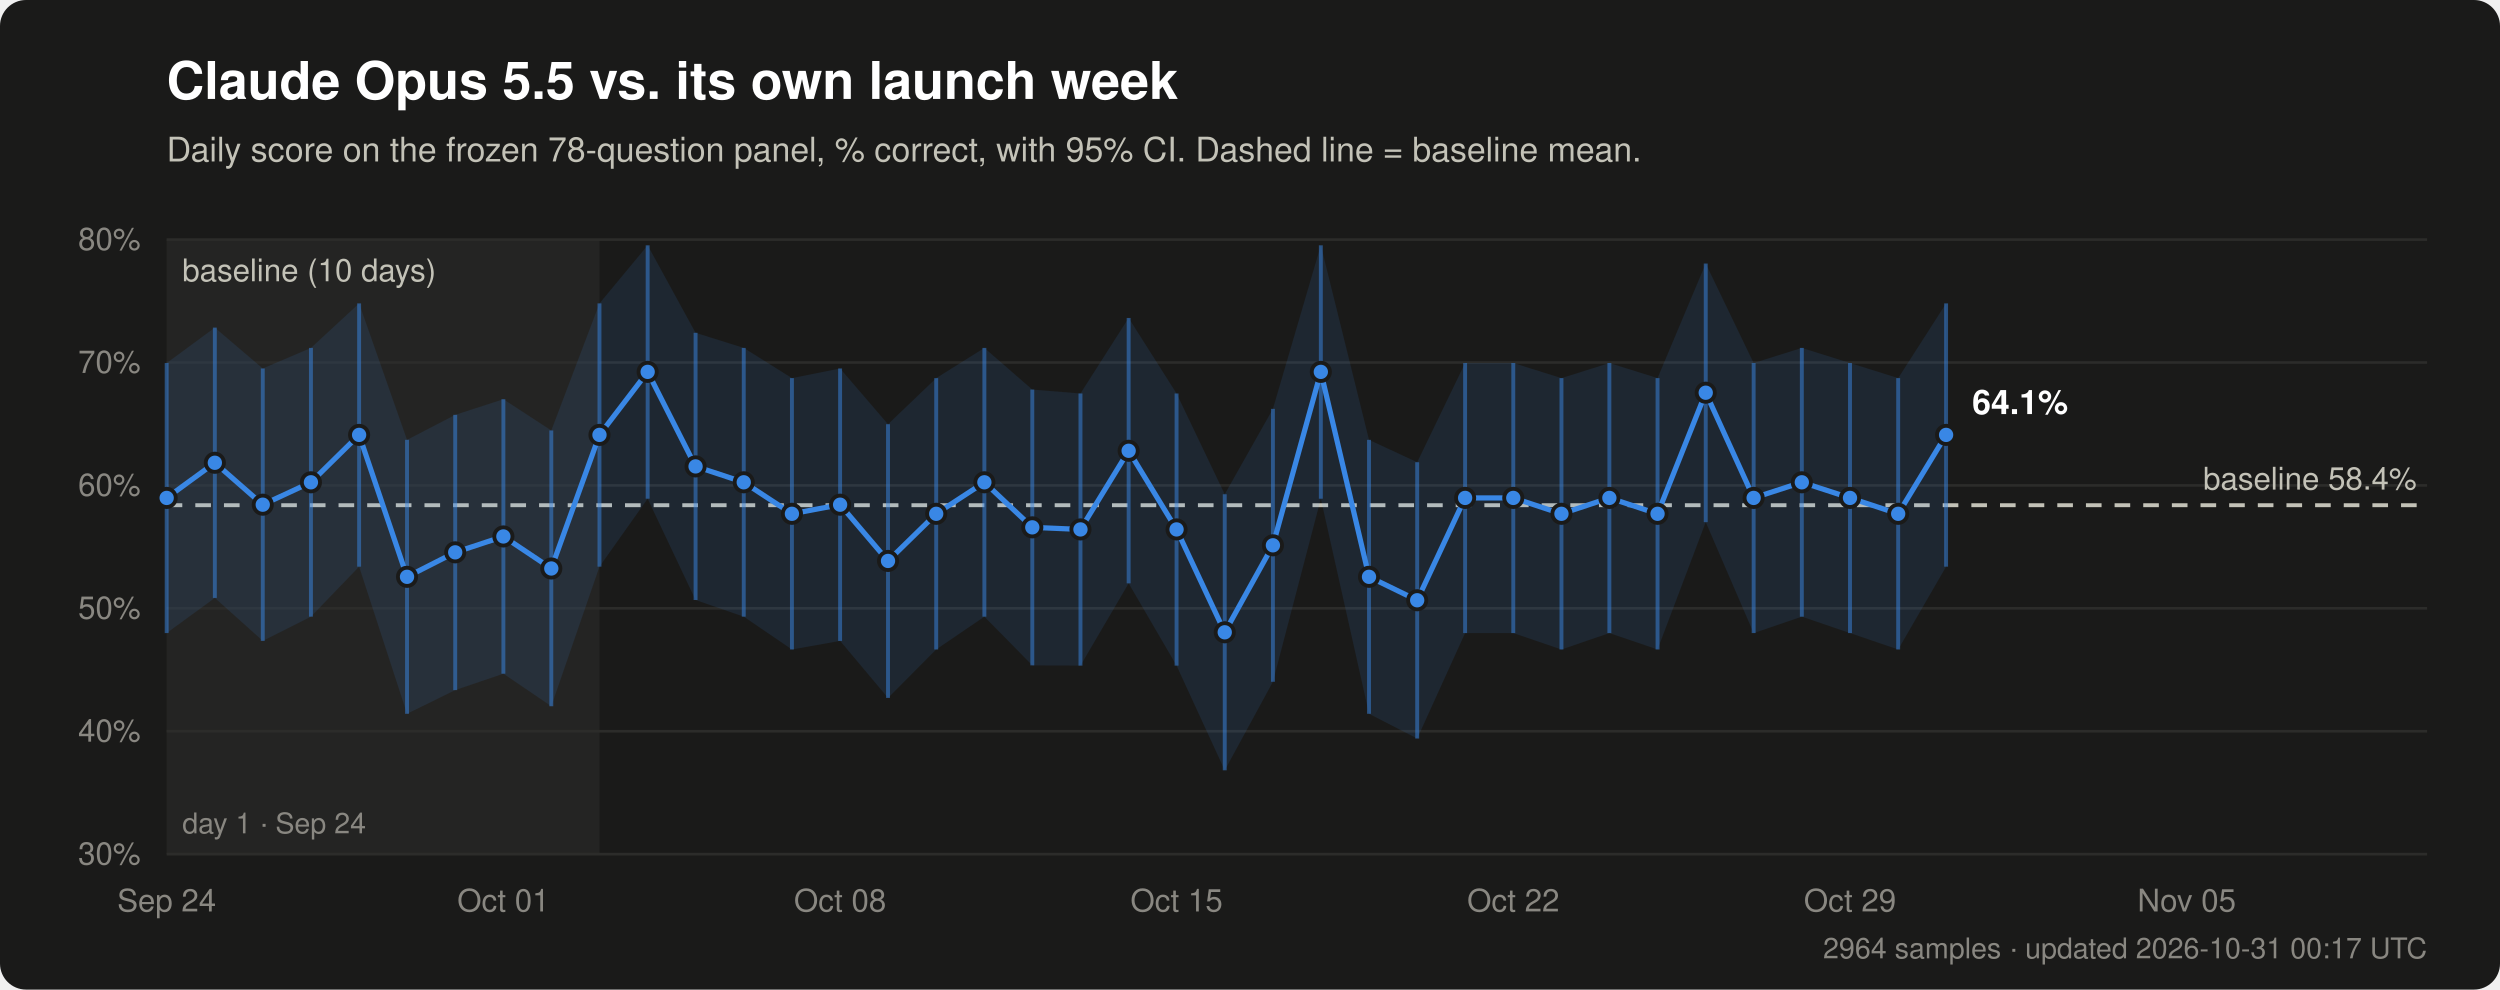
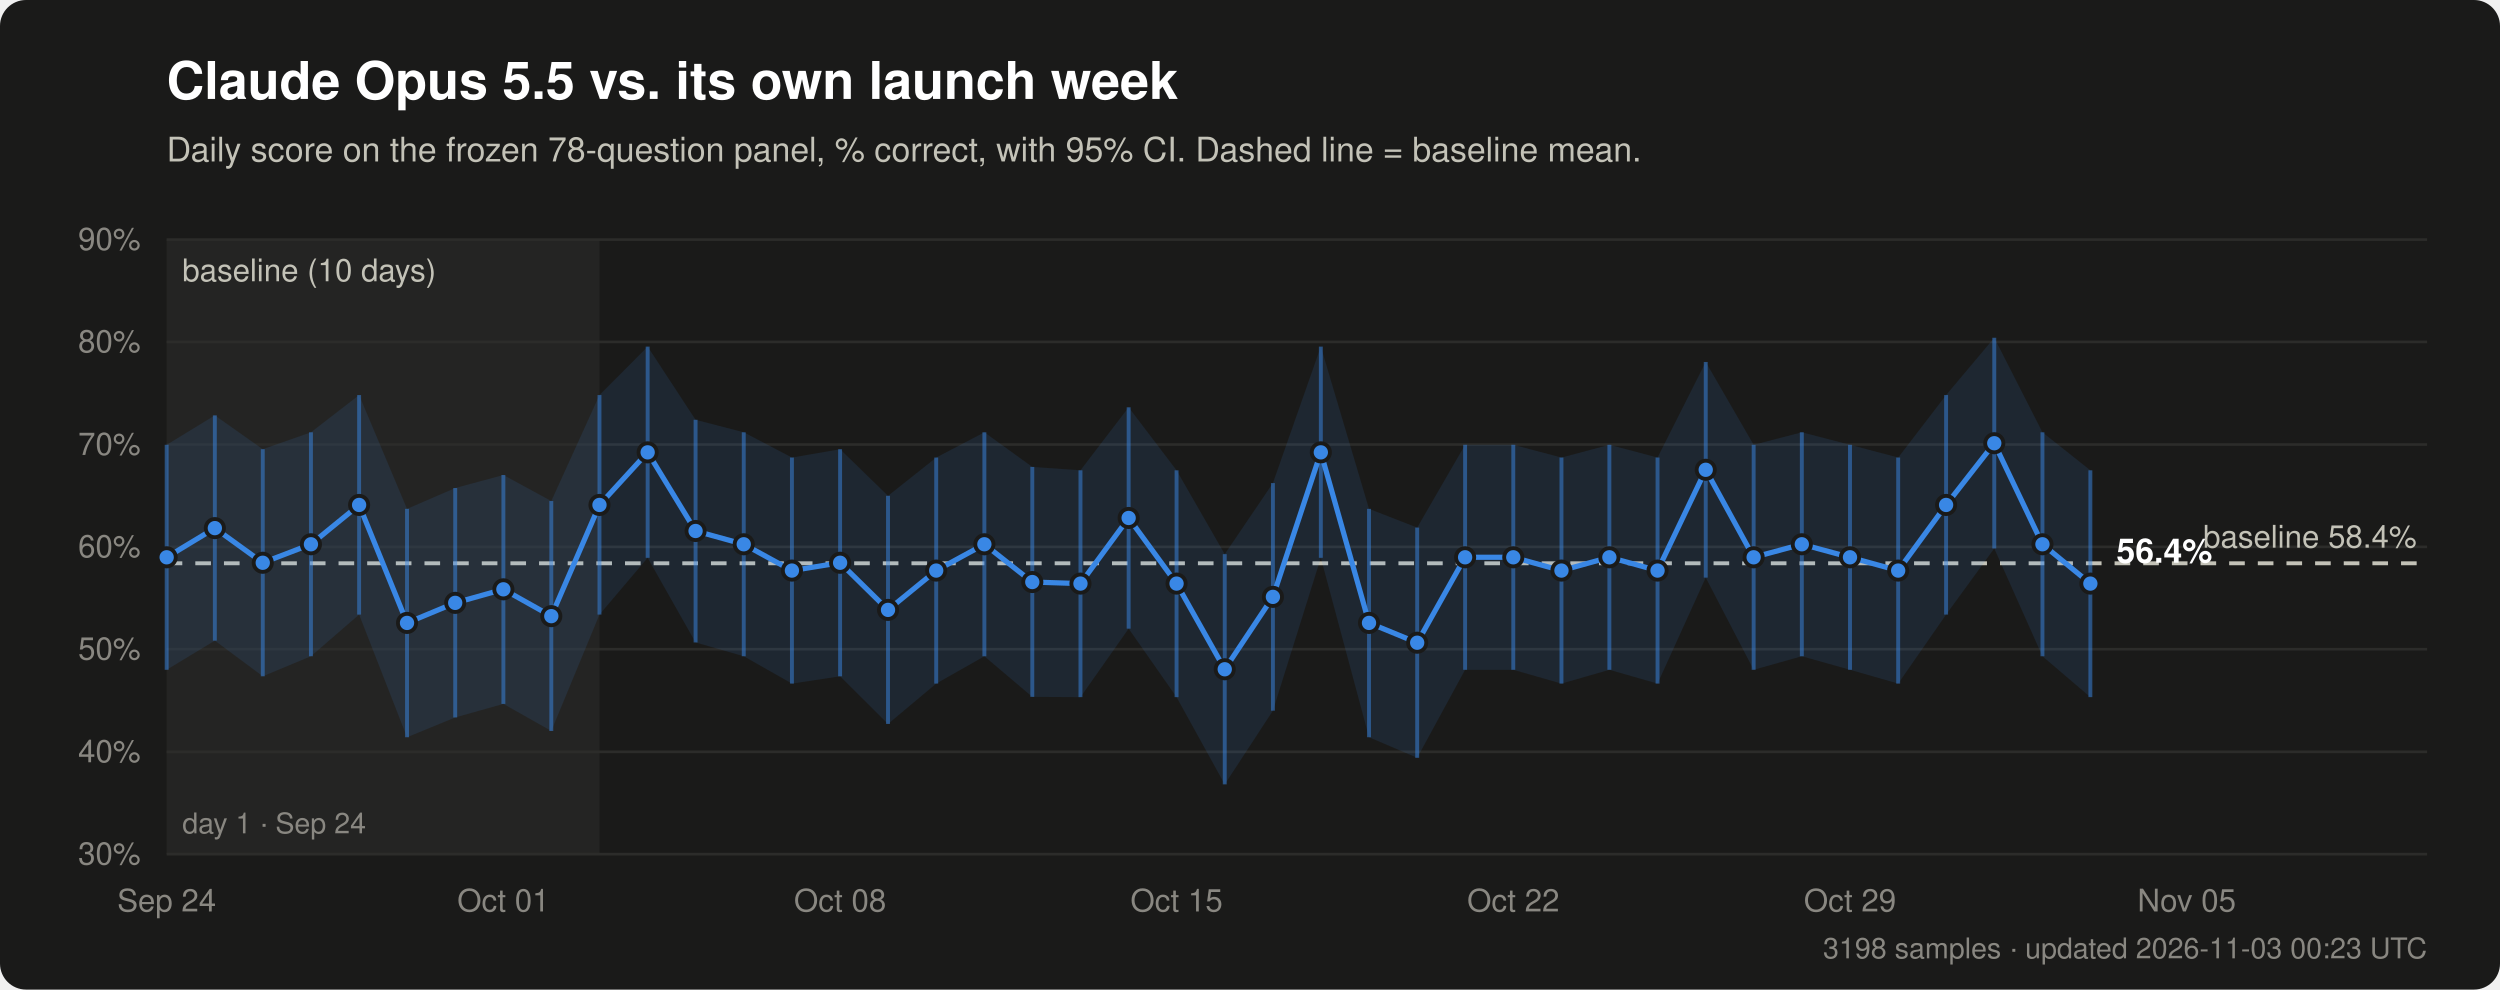
<svg xmlns="http://www.w3.org/2000/svg" width="960" height="380" viewBox="0 0 960 380" font-family="-apple-system, Segoe UI, Helvetica, Arial, sans-serif" role="img" aria-labelledby="t d">
  <rect width="960" height="380" rx="10" fill="#1a1a19" />
  <text x="64" y="38" fill="#ffffff" font-size="20" font-weight="600">Claude Opus 5.5 vs. its own launch week</text>
  <text x="64" y="62" fill="#c3c2b7" font-size="13">Daily score on the frozen 78-question panel, % correct, with 95% CI. Dashed line = baseline mean.</text>
  <line x1="64" y1="328.0" x2="932" y2="328.0" stroke="#2c2c2a" stroke-width="1" />
  <text x="54" y="332.0" text-anchor="end" fill="#898781" font-size="12">30%</text>
-   <line x1="64" y1="280.8" x2="932" y2="280.8" stroke="#2c2c2a" stroke-width="1" />
-   <text x="54" y="284.8" text-anchor="end" fill="#898781" font-size="12">40%</text>
-   <line x1="64" y1="233.6" x2="932" y2="233.6" stroke="#2c2c2a" stroke-width="1" />
-   <text x="54" y="237.6" text-anchor="end" fill="#898781" font-size="12">50%</text>
-   <line x1="64" y1="186.4" x2="932" y2="186.4" stroke="#2c2c2a" stroke-width="1" />
-   <text x="54" y="190.4" text-anchor="end" fill="#898781" font-size="12">60%</text>
-   <line x1="64" y1="139.2" x2="932" y2="139.2" stroke="#2c2c2a" stroke-width="1" />
-   <text x="54" y="143.2" text-anchor="end" fill="#898781" font-size="12">70%</text>
+   <line x1="64" y1="288.7" x2="932" y2="288.7" stroke="#2c2c2a" stroke-width="1" />
+   <text x="54" y="292.7" text-anchor="end" fill="#898781" font-size="12">40%</text>
+   <line x1="64" y1="249.3" x2="932" y2="249.3" stroke="#2c2c2a" stroke-width="1" />
+   <text x="54" y="253.3" text-anchor="end" fill="#898781" font-size="12">50%</text>
+   <line x1="64" y1="210.0" x2="932" y2="210.0" stroke="#2c2c2a" stroke-width="1" />
+   <text x="54" y="214.0" text-anchor="end" fill="#898781" font-size="12">60%</text>
+   <line x1="64" y1="170.7" x2="932" y2="170.7" stroke="#2c2c2a" stroke-width="1" />
+   <text x="54" y="174.7" text-anchor="end" fill="#898781" font-size="12">70%</text>
+   <line x1="64" y1="131.3" x2="932" y2="131.3" stroke="#2c2c2a" stroke-width="1" />
+   <text x="54" y="135.3" text-anchor="end" fill="#898781" font-size="12">80%</text>
  <line x1="64" y1="92.0" x2="932" y2="92.0" stroke="#2c2c2a" stroke-width="1" />
-   <text x="54" y="96.0" text-anchor="end" fill="#898781" font-size="12">80%</text>
+   <text x="54" y="96.0" text-anchor="end" fill="#898781" font-size="12">90%</text>
  <rect x="64.0" y="92" width="166.2" height="236" fill="#2c2c2a" opacity="0.6" />
  <text x="70.0" y="108" fill="#c3c2b7" font-size="12">baseline (10 days)</text>
  <text x="70.0" y="320" fill="#898781" font-size="11">day 1 · Sep 24</text>
  <text x="64.0" y="350" text-anchor="middle" fill="#898781" font-size="12">Sep 24</text>
  <text x="193.3" y="350" text-anchor="middle" fill="#898781" font-size="12">Oct 01</text>
  <text x="322.6" y="350" text-anchor="middle" fill="#898781" font-size="12">Oct 08</text>
  <text x="451.8" y="350" text-anchor="middle" fill="#898781" font-size="12">Oct 15</text>
  <text x="581.1" y="350" text-anchor="middle" fill="#898781" font-size="12">Oct 22</text>
  <text x="710.4" y="350" text-anchor="middle" fill="#898781" font-size="12">Oct 29</text>
  <text x="839.7" y="350" text-anchor="middle" fill="#898781" font-size="12">Nov 05</text>
-   <line x1="64" y1="194.0" x2="932" y2="194.0" stroke="#c3c2b7" stroke-width="1.5" stroke-dasharray="6 5" />
-   <text x="928" y="188.0" text-anchor="end" fill="#c3c2b7" font-size="12">baseline 58.4%</text>
-   <path d="M64.0,139.4 L82.5,125.8 L100.9,141.5 L119.4,133.6 L137.9,116.5 L156.3,168.9 L174.8,159.3 L193.3,153.3 L211.7,165.3 L230.2,116.5 L248.7,94.2 L267.1,127.8 L285.6,133.6 L304.1,145.2 L322.6,141.5 L341.0,162.9 L359.5,145.2 L378.0,133.6 L396.4,149.6 L414.9,151.1 L433.4,122.1 L451.8,151.1 L470.3,189.8 L488.8,157.0 L507.2,94.2 L525.7,168.9 L544.2,177.5 L562.6,139.4 L581.1,139.4 L599.6,145.2 L618.0,139.4 L636.5,145.2 L655.0,101.2 L673.4,139.4 L691.9,133.6 L710.4,139.4 L728.9,145.2 L747.3,116.5 L747.3,217.6 L728.9,249.4 L710.4,243.1 L691.9,236.8 L673.4,243.1 L655.0,200.5 L636.5,249.4 L618.0,243.1 L599.6,249.4 L581.1,243.1 L562.6,243.1 L544.2,283.6 L525.7,274.1 L507.2,191.5 L488.8,261.8 L470.3,295.8 L451.8,255.6 L433.4,224.0 L414.9,255.6 L396.4,255.5 L378.0,236.8 L359.5,249.4 L341.0,268.0 L322.6,246.1 L304.1,249.4 L285.6,236.8 L267.1,230.4 L248.7,191.5 L230.2,217.6 L211.7,271.2 L193.3,258.7 L174.8,265.0 L156.3,274.1 L137.9,217.6 L119.4,236.8 L100.9,246.1 L82.5,229.6 L64.0,243.1 Z" fill="#3987e5" opacity="0.12" />
-   <path d="M64.0,191.2 L82.5,177.7 L100.9,193.8 L119.4,185.2 L137.9,167.0 L156.3,221.5 L174.8,212.1 L193.3,206.0 L211.7,218.3 L230.2,167.0 L248.7,142.8 L267.1,179.1 L285.6,185.2 L304.1,197.3 L322.6,193.8 L341.0,215.4 L359.5,197.3 L378.0,185.2 L396.4,202.5 L414.9,203.3 L433.4,173.1 L451.8,203.3 L470.3,242.8 L488.8,209.4 L507.2,142.8 L525.7,221.5 L544.2,230.5 L562.6,191.2 L581.1,191.2 L599.6,197.3 L618.0,191.2 L636.5,197.3 L655.0,150.8 L673.4,191.2 L691.9,185.2 L710.4,191.2 L728.9,197.3 L747.3,167.0" fill="none" stroke="#3987e5" stroke-width="2" stroke-linejoin="round" stroke-linecap="round" />
-   <line x1="64.0" y1="243.1" x2="64.0" y2="139.4" stroke="#3987e5" stroke-width="1.5" opacity="0.5" />
-   <circle cx="64.0" cy="191.2" r="3.5" fill="#3987e5" stroke="#1a1a19" stroke-width="1.5" />
-   <line x1="82.5" y1="229.6" x2="82.5" y2="125.8" stroke="#3987e5" stroke-width="1.5" opacity="0.5" />
-   <circle cx="82.5" cy="177.7" r="3.5" fill="#3987e5" stroke="#1a1a19" stroke-width="1.5" />
-   <line x1="100.9" y1="246.1" x2="100.9" y2="141.5" stroke="#3987e5" stroke-width="1.5" opacity="0.5" />
-   <circle cx="100.9" cy="193.8" r="3.5" fill="#3987e5" stroke="#1a1a19" stroke-width="1.5" />
-   <line x1="119.4" y1="236.8" x2="119.4" y2="133.6" stroke="#3987e5" stroke-width="1.5" opacity="0.5" />
-   <circle cx="119.4" cy="185.2" r="3.5" fill="#3987e5" stroke="#1a1a19" stroke-width="1.5" />
-   <line x1="137.9" y1="217.6" x2="137.9" y2="116.5" stroke="#3987e5" stroke-width="1.5" opacity="0.5" />
-   <circle cx="137.9" cy="167.0" r="3.5" fill="#3987e5" stroke="#1a1a19" stroke-width="1.5" />
-   <line x1="156.3" y1="274.1" x2="156.3" y2="168.9" stroke="#3987e5" stroke-width="1.5" opacity="0.5" />
-   <circle cx="156.3" cy="221.5" r="3.5" fill="#3987e5" stroke="#1a1a19" stroke-width="1.5" />
-   <line x1="174.8" y1="265.0" x2="174.8" y2="159.3" stroke="#3987e5" stroke-width="1.5" opacity="0.5" />
-   <circle cx="174.8" cy="212.1" r="3.5" fill="#3987e5" stroke="#1a1a19" stroke-width="1.5" />
-   <line x1="193.3" y1="258.7" x2="193.3" y2="153.3" stroke="#3987e5" stroke-width="1.5" opacity="0.5" />
-   <circle cx="193.3" cy="206.0" r="3.5" fill="#3987e5" stroke="#1a1a19" stroke-width="1.5" />
-   <line x1="211.7" y1="271.2" x2="211.7" y2="165.3" stroke="#3987e5" stroke-width="1.5" opacity="0.5" />
-   <circle cx="211.7" cy="218.3" r="3.5" fill="#3987e5" stroke="#1a1a19" stroke-width="1.5" />
-   <line x1="230.2" y1="217.6" x2="230.2" y2="116.5" stroke="#3987e5" stroke-width="1.5" opacity="0.5" />
-   <circle cx="230.2" cy="167.0" r="3.5" fill="#3987e5" stroke="#1a1a19" stroke-width="1.5" />
-   <line x1="248.7" y1="191.5" x2="248.7" y2="94.2" stroke="#3987e5" stroke-width="1.5" opacity="0.5" />
-   <circle cx="248.7" cy="142.8" r="3.5" fill="#3987e5" stroke="#1a1a19" stroke-width="1.5" />
-   <line x1="267.1" y1="230.4" x2="267.1" y2="127.8" stroke="#3987e5" stroke-width="1.5" opacity="0.5" />
-   <circle cx="267.1" cy="179.1" r="3.5" fill="#3987e5" stroke="#1a1a19" stroke-width="1.5" />
-   <line x1="285.6" y1="236.8" x2="285.6" y2="133.6" stroke="#3987e5" stroke-width="1.5" opacity="0.5" />
-   <circle cx="285.6" cy="185.2" r="3.5" fill="#3987e5" stroke="#1a1a19" stroke-width="1.5" />
-   <line x1="304.1" y1="249.4" x2="304.1" y2="145.2" stroke="#3987e5" stroke-width="1.5" opacity="0.5" />
-   <circle cx="304.1" cy="197.3" r="3.5" fill="#3987e5" stroke="#1a1a19" stroke-width="1.5" />
-   <line x1="322.6" y1="246.1" x2="322.6" y2="141.5" stroke="#3987e5" stroke-width="1.5" opacity="0.5" />
-   <circle cx="322.6" cy="193.8" r="3.5" fill="#3987e5" stroke="#1a1a19" stroke-width="1.5" />
-   <line x1="341.0" y1="268.0" x2="341.0" y2="162.9" stroke="#3987e5" stroke-width="1.5" opacity="0.5" />
-   <circle cx="341.0" cy="215.4" r="3.5" fill="#3987e5" stroke="#1a1a19" stroke-width="1.5" />
-   <line x1="359.5" y1="249.4" x2="359.5" y2="145.2" stroke="#3987e5" stroke-width="1.5" opacity="0.5" />
-   <circle cx="359.5" cy="197.3" r="3.5" fill="#3987e5" stroke="#1a1a19" stroke-width="1.5" />
-   <line x1="378.0" y1="236.8" x2="378.0" y2="133.6" stroke="#3987e5" stroke-width="1.5" opacity="0.5" />
-   <circle cx="378.0" cy="185.2" r="3.5" fill="#3987e5" stroke="#1a1a19" stroke-width="1.5" />
-   <line x1="396.4" y1="255.5" x2="396.4" y2="149.6" stroke="#3987e5" stroke-width="1.5" opacity="0.5" />
-   <circle cx="396.4" cy="202.5" r="3.5" fill="#3987e5" stroke="#1a1a19" stroke-width="1.5" />
-   <line x1="414.9" y1="255.6" x2="414.9" y2="151.1" stroke="#3987e5" stroke-width="1.5" opacity="0.5" />
-   <circle cx="414.9" cy="203.3" r="3.5" fill="#3987e5" stroke="#1a1a19" stroke-width="1.5" />
-   <line x1="433.4" y1="224.0" x2="433.4" y2="122.1" stroke="#3987e5" stroke-width="1.5" opacity="0.5" />
-   <circle cx="433.4" cy="173.1" r="3.5" fill="#3987e5" stroke="#1a1a19" stroke-width="1.5" />
-   <line x1="451.8" y1="255.6" x2="451.8" y2="151.1" stroke="#3987e5" stroke-width="1.5" opacity="0.5" />
-   <circle cx="451.8" cy="203.3" r="3.5" fill="#3987e5" stroke="#1a1a19" stroke-width="1.5" />
-   <line x1="470.3" y1="295.8" x2="470.3" y2="189.8" stroke="#3987e5" stroke-width="1.5" opacity="0.5" />
-   <circle cx="470.3" cy="242.8" r="3.5" fill="#3987e5" stroke="#1a1a19" stroke-width="1.5" />
-   <line x1="488.8" y1="261.8" x2="488.8" y2="157.0" stroke="#3987e5" stroke-width="1.5" opacity="0.5" />
-   <circle cx="488.8" cy="209.4" r="3.5" fill="#3987e5" stroke="#1a1a19" stroke-width="1.5" />
-   <line x1="507.2" y1="191.5" x2="507.2" y2="94.2" stroke="#3987e5" stroke-width="1.5" opacity="0.5" />
-   <circle cx="507.2" cy="142.8" r="3.5" fill="#3987e5" stroke="#1a1a19" stroke-width="1.5" />
-   <line x1="525.7" y1="274.1" x2="525.7" y2="168.9" stroke="#3987e5" stroke-width="1.5" opacity="0.5" />
-   <circle cx="525.7" cy="221.5" r="3.5" fill="#3987e5" stroke="#1a1a19" stroke-width="1.5" />
-   <line x1="544.2" y1="283.6" x2="544.2" y2="177.5" stroke="#3987e5" stroke-width="1.5" opacity="0.5" />
-   <circle cx="544.2" cy="230.5" r="3.5" fill="#3987e5" stroke="#1a1a19" stroke-width="1.5" />
-   <line x1="562.6" y1="243.1" x2="562.6" y2="139.4" stroke="#3987e5" stroke-width="1.5" opacity="0.5" />
-   <circle cx="562.6" cy="191.2" r="3.5" fill="#3987e5" stroke="#1a1a19" stroke-width="1.5" />
-   <line x1="581.1" y1="243.1" x2="581.1" y2="139.4" stroke="#3987e5" stroke-width="1.5" opacity="0.5" />
-   <circle cx="581.1" cy="191.2" r="3.5" fill="#3987e5" stroke="#1a1a19" stroke-width="1.5" />
-   <line x1="599.6" y1="249.4" x2="599.6" y2="145.2" stroke="#3987e5" stroke-width="1.5" opacity="0.5" />
-   <circle cx="599.6" cy="197.3" r="3.5" fill="#3987e5" stroke="#1a1a19" stroke-width="1.5" />
-   <line x1="618.0" y1="243.1" x2="618.0" y2="139.4" stroke="#3987e5" stroke-width="1.5" opacity="0.5" />
-   <circle cx="618.0" cy="191.2" r="3.5" fill="#3987e5" stroke="#1a1a19" stroke-width="1.5" />
-   <line x1="636.5" y1="249.4" x2="636.5" y2="145.2" stroke="#3987e5" stroke-width="1.5" opacity="0.5" />
-   <circle cx="636.5" cy="197.3" r="3.5" fill="#3987e5" stroke="#1a1a19" stroke-width="1.5" />
-   <line x1="655.0" y1="200.5" x2="655.0" y2="101.2" stroke="#3987e5" stroke-width="1.5" opacity="0.5" />
-   <circle cx="655.0" cy="150.8" r="3.5" fill="#3987e5" stroke="#1a1a19" stroke-width="1.5" />
-   <line x1="673.4" y1="243.1" x2="673.4" y2="139.4" stroke="#3987e5" stroke-width="1.5" opacity="0.5" />
-   <circle cx="673.4" cy="191.2" r="3.5" fill="#3987e5" stroke="#1a1a19" stroke-width="1.5" />
-   <line x1="691.9" y1="236.8" x2="691.9" y2="133.6" stroke="#3987e5" stroke-width="1.5" opacity="0.5" />
-   <circle cx="691.9" cy="185.2" r="3.5" fill="#3987e5" stroke="#1a1a19" stroke-width="1.5" />
-   <line x1="710.4" y1="243.1" x2="710.4" y2="139.4" stroke="#3987e5" stroke-width="1.5" opacity="0.5" />
-   <circle cx="710.4" cy="191.2" r="3.5" fill="#3987e5" stroke="#1a1a19" stroke-width="1.5" />
-   <line x1="728.9" y1="249.4" x2="728.9" y2="145.2" stroke="#3987e5" stroke-width="1.5" opacity="0.5" />
-   <circle cx="728.9" cy="197.3" r="3.5" fill="#3987e5" stroke="#1a1a19" stroke-width="1.5" />
-   <line x1="747.3" y1="217.6" x2="747.3" y2="116.5" stroke="#3987e5" stroke-width="1.5" opacity="0.5" />
-   <circle cx="747.3" cy="167.0" r="3.5" fill="#3987e5" stroke="#1a1a19" stroke-width="1.5" />
-   <text x="757.3" y="159.0" fill="#ffffff" font-size="13" font-weight="600">64.1%</text>
-   <text x="932" y="368" text-anchor="end" fill="#898781" font-size="11">2964 samples · updated 2026-10-31 00:17 UTC</text>
+   <line x1="64" y1="216.3" x2="932" y2="216.3" stroke="#c3c2b7" stroke-width="1.5" stroke-dasharray="6 5" />
+   <text x="928" y="210.3" text-anchor="end" fill="#c3c2b7" font-size="12">baseline 58.4%</text>
+   <path d="M64.0,170.8 L82.5,159.5 L100.9,172.5 L119.4,166.0 L137.9,151.7 L156.3,195.4 L174.8,187.4 L193.3,182.4 L211.7,192.4 L230.2,151.7 L248.7,133.1 L267.1,161.2 L285.6,166.0 L304.1,175.7 L322.6,172.5 L341.0,190.4 L359.5,175.7 L378.0,166.0 L396.4,179.3 L414.9,180.6 L433.4,156.4 L451.8,180.6 L470.3,212.8 L488.8,185.5 L507.2,133.1 L525.7,195.4 L544.2,202.6 L562.6,170.8 L581.1,170.8 L599.6,175.7 L618.0,170.8 L636.5,175.7 L655.0,139.0 L673.4,170.8 L691.9,166.0 L710.4,170.8 L728.9,175.7 L747.3,151.7 L765.8,129.7 L784.3,166.0 L802.7,180.6 L802.7,267.7 L784.3,252.0 L765.8,210.6 L747.3,236.0 L728.9,262.5 L710.4,257.2 L691.9,252.0 L673.4,257.2 L655.0,221.8 L636.5,262.5 L618.0,257.2 L599.6,262.5 L581.1,257.2 L562.6,257.2 L544.2,291.0 L525.7,283.1 L507.2,214.2 L488.8,272.9 L470.3,301.2 L451.8,267.7 L433.4,241.4 L414.9,267.7 L396.4,267.6 L378.0,252.0 L359.5,262.5 L341.0,278.0 L322.6,259.7 L304.1,262.5 L285.6,252.0 L267.1,246.7 L248.7,214.2 L230.2,236.0 L211.7,280.7 L193.3,270.3 L174.8,275.5 L156.3,283.1 L137.9,236.0 L119.4,252.0 L100.9,259.7 L82.5,246.0 L64.0,257.2 Z" fill="#3987e5" opacity="0.12" />
+   <path d="M64.0,214.0 L82.5,202.8 L100.9,216.1 L119.4,209.0 L137.9,193.9 L156.3,239.2 L174.8,231.5 L193.3,226.3 L211.7,236.6 L230.2,193.9 L248.7,173.7 L267.1,203.9 L285.6,209.0 L304.1,219.1 L322.6,216.1 L341.0,234.2 L359.5,219.1 L378.0,209.0 L396.4,223.5 L414.9,224.1 L433.4,198.9 L451.8,224.1 L470.3,257.0 L488.8,229.2 L507.2,173.7 L525.7,239.2 L544.2,246.8 L562.6,214.0 L581.1,214.0 L599.6,219.1 L618.0,214.0 L636.5,219.1 L655.0,180.4 L673.4,214.0 L691.9,209.0 L710.4,214.0 L728.9,219.1 L747.3,193.9 L765.8,170.2 L784.3,209.0 L802.7,224.1" fill="none" stroke="#3987e5" stroke-width="2" stroke-linejoin="round" stroke-linecap="round" />
+   <line x1="64.0" y1="257.2" x2="64.0" y2="170.8" stroke="#3987e5" stroke-width="1.5" opacity="0.5" />
+   <circle cx="64.0" cy="214.0" r="3.5" fill="#3987e5" stroke="#1a1a19" stroke-width="1.5" />
+   <line x1="82.5" y1="246.0" x2="82.5" y2="159.5" stroke="#3987e5" stroke-width="1.5" opacity="0.5" />
+   <circle cx="82.5" cy="202.8" r="3.5" fill="#3987e5" stroke="#1a1a19" stroke-width="1.5" />
+   <line x1="100.9" y1="259.7" x2="100.9" y2="172.5" stroke="#3987e5" stroke-width="1.5" opacity="0.5" />
+   <circle cx="100.9" cy="216.1" r="3.5" fill="#3987e5" stroke="#1a1a19" stroke-width="1.5" />
+   <line x1="119.4" y1="252.0" x2="119.4" y2="166.0" stroke="#3987e5" stroke-width="1.5" opacity="0.5" />
+   <circle cx="119.4" cy="209.0" r="3.5" fill="#3987e5" stroke="#1a1a19" stroke-width="1.5" />
+   <line x1="137.9" y1="236.0" x2="137.9" y2="151.7" stroke="#3987e5" stroke-width="1.5" opacity="0.5" />
+   <circle cx="137.9" cy="193.9" r="3.5" fill="#3987e5" stroke="#1a1a19" stroke-width="1.5" />
+   <line x1="156.3" y1="283.1" x2="156.3" y2="195.4" stroke="#3987e5" stroke-width="1.5" opacity="0.5" />
+   <circle cx="156.3" cy="239.2" r="3.5" fill="#3987e5" stroke="#1a1a19" stroke-width="1.5" />
+   <line x1="174.8" y1="275.5" x2="174.8" y2="187.4" stroke="#3987e5" stroke-width="1.5" opacity="0.5" />
+   <circle cx="174.8" cy="231.5" r="3.5" fill="#3987e5" stroke="#1a1a19" stroke-width="1.5" />
+   <line x1="193.3" y1="270.3" x2="193.3" y2="182.4" stroke="#3987e5" stroke-width="1.5" opacity="0.5" />
+   <circle cx="193.3" cy="226.3" r="3.5" fill="#3987e5" stroke="#1a1a19" stroke-width="1.5" />
+   <line x1="211.7" y1="280.7" x2="211.7" y2="192.4" stroke="#3987e5" stroke-width="1.5" opacity="0.5" />
+   <circle cx="211.7" cy="236.6" r="3.5" fill="#3987e5" stroke="#1a1a19" stroke-width="1.5" />
+   <line x1="230.2" y1="236.0" x2="230.2" y2="151.7" stroke="#3987e5" stroke-width="1.5" opacity="0.5" />
+   <circle cx="230.2" cy="193.9" r="3.5" fill="#3987e5" stroke="#1a1a19" stroke-width="1.5" />
+   <line x1="248.7" y1="214.2" x2="248.7" y2="133.1" stroke="#3987e5" stroke-width="1.5" opacity="0.5" />
+   <circle cx="248.7" cy="173.7" r="3.5" fill="#3987e5" stroke="#1a1a19" stroke-width="1.5" />
+   <line x1="267.1" y1="246.7" x2="267.1" y2="161.2" stroke="#3987e5" stroke-width="1.5" opacity="0.5" />
+   <circle cx="267.1" cy="203.9" r="3.5" fill="#3987e5" stroke="#1a1a19" stroke-width="1.5" />
+   <line x1="285.6" y1="252.0" x2="285.6" y2="166.0" stroke="#3987e5" stroke-width="1.5" opacity="0.5" />
+   <circle cx="285.6" cy="209.0" r="3.5" fill="#3987e5" stroke="#1a1a19" stroke-width="1.5" />
+   <line x1="304.1" y1="262.5" x2="304.1" y2="175.7" stroke="#3987e5" stroke-width="1.5" opacity="0.5" />
+   <circle cx="304.1" cy="219.1" r="3.5" fill="#3987e5" stroke="#1a1a19" stroke-width="1.5" />
+   <line x1="322.6" y1="259.7" x2="322.6" y2="172.5" stroke="#3987e5" stroke-width="1.5" opacity="0.5" />
+   <circle cx="322.6" cy="216.1" r="3.5" fill="#3987e5" stroke="#1a1a19" stroke-width="1.5" />
+   <line x1="341.0" y1="278.0" x2="341.0" y2="190.4" stroke="#3987e5" stroke-width="1.5" opacity="0.5" />
+   <circle cx="341.0" cy="234.2" r="3.5" fill="#3987e5" stroke="#1a1a19" stroke-width="1.5" />
+   <line x1="359.5" y1="262.5" x2="359.5" y2="175.7" stroke="#3987e5" stroke-width="1.5" opacity="0.5" />
+   <circle cx="359.5" cy="219.1" r="3.5" fill="#3987e5" stroke="#1a1a19" stroke-width="1.5" />
+   <line x1="378.0" y1="252.0" x2="378.0" y2="166.0" stroke="#3987e5" stroke-width="1.5" opacity="0.5" />
+   <circle cx="378.0" cy="209.0" r="3.5" fill="#3987e5" stroke="#1a1a19" stroke-width="1.5" />
+   <line x1="396.4" y1="267.6" x2="396.4" y2="179.3" stroke="#3987e5" stroke-width="1.5" opacity="0.5" />
+   <circle cx="396.4" cy="223.5" r="3.5" fill="#3987e5" stroke="#1a1a19" stroke-width="1.5" />
+   <line x1="414.9" y1="267.7" x2="414.9" y2="180.6" stroke="#3987e5" stroke-width="1.5" opacity="0.5" />
+   <circle cx="414.9" cy="224.1" r="3.5" fill="#3987e5" stroke="#1a1a19" stroke-width="1.5" />
+   <line x1="433.4" y1="241.4" x2="433.4" y2="156.4" stroke="#3987e5" stroke-width="1.5" opacity="0.5" />
+   <circle cx="433.4" cy="198.9" r="3.5" fill="#3987e5" stroke="#1a1a19" stroke-width="1.5" />
+   <line x1="451.8" y1="267.7" x2="451.8" y2="180.6" stroke="#3987e5" stroke-width="1.5" opacity="0.5" />
+   <circle cx="451.8" cy="224.1" r="3.5" fill="#3987e5" stroke="#1a1a19" stroke-width="1.5" />
+   <line x1="470.3" y1="301.2" x2="470.3" y2="212.8" stroke="#3987e5" stroke-width="1.5" opacity="0.5" />
+   <circle cx="470.3" cy="257.0" r="3.5" fill="#3987e5" stroke="#1a1a19" stroke-width="1.5" />
+   <line x1="488.8" y1="272.9" x2="488.8" y2="185.5" stroke="#3987e5" stroke-width="1.5" opacity="0.5" />
+   <circle cx="488.8" cy="229.2" r="3.5" fill="#3987e5" stroke="#1a1a19" stroke-width="1.5" />
+   <line x1="507.2" y1="214.2" x2="507.2" y2="133.1" stroke="#3987e5" stroke-width="1.5" opacity="0.5" />
+   <circle cx="507.2" cy="173.7" r="3.5" fill="#3987e5" stroke="#1a1a19" stroke-width="1.5" />
+   <line x1="525.7" y1="283.1" x2="525.7" y2="195.4" stroke="#3987e5" stroke-width="1.5" opacity="0.5" />
+   <circle cx="525.7" cy="239.2" r="3.5" fill="#3987e5" stroke="#1a1a19" stroke-width="1.5" />
+   <line x1="544.2" y1="291.0" x2="544.2" y2="202.6" stroke="#3987e5" stroke-width="1.5" opacity="0.5" />
+   <circle cx="544.2" cy="246.8" r="3.5" fill="#3987e5" stroke="#1a1a19" stroke-width="1.5" />
+   <line x1="562.6" y1="257.2" x2="562.6" y2="170.8" stroke="#3987e5" stroke-width="1.5" opacity="0.5" />
+   <circle cx="562.6" cy="214.0" r="3.5" fill="#3987e5" stroke="#1a1a19" stroke-width="1.5" />
+   <line x1="581.1" y1="257.2" x2="581.1" y2="170.8" stroke="#3987e5" stroke-width="1.5" opacity="0.5" />
+   <circle cx="581.1" cy="214.0" r="3.5" fill="#3987e5" stroke="#1a1a19" stroke-width="1.5" />
+   <line x1="599.6" y1="262.5" x2="599.6" y2="175.7" stroke="#3987e5" stroke-width="1.5" opacity="0.5" />
+   <circle cx="599.6" cy="219.1" r="3.5" fill="#3987e5" stroke="#1a1a19" stroke-width="1.5" />
+   <line x1="618.0" y1="257.2" x2="618.0" y2="170.8" stroke="#3987e5" stroke-width="1.5" opacity="0.5" />
+   <circle cx="618.0" cy="214.0" r="3.5" fill="#3987e5" stroke="#1a1a19" stroke-width="1.5" />
+   <line x1="636.5" y1="262.5" x2="636.5" y2="175.7" stroke="#3987e5" stroke-width="1.5" opacity="0.5" />
+   <circle cx="636.5" cy="219.1" r="3.5" fill="#3987e5" stroke="#1a1a19" stroke-width="1.5" />
+   <line x1="655.0" y1="221.8" x2="655.0" y2="139.0" stroke="#3987e5" stroke-width="1.5" opacity="0.5" />
+   <circle cx="655.0" cy="180.4" r="3.5" fill="#3987e5" stroke="#1a1a19" stroke-width="1.5" />
+   <line x1="673.4" y1="257.2" x2="673.4" y2="170.8" stroke="#3987e5" stroke-width="1.5" opacity="0.5" />
+   <circle cx="673.4" cy="214.0" r="3.5" fill="#3987e5" stroke="#1a1a19" stroke-width="1.5" />
+   <line x1="691.9" y1="252.0" x2="691.9" y2="166.0" stroke="#3987e5" stroke-width="1.5" opacity="0.5" />
+   <circle cx="691.9" cy="209.0" r="3.5" fill="#3987e5" stroke="#1a1a19" stroke-width="1.5" />
+   <line x1="710.4" y1="257.2" x2="710.4" y2="170.8" stroke="#3987e5" stroke-width="1.5" opacity="0.5" />
+   <circle cx="710.4" cy="214.0" r="3.5" fill="#3987e5" stroke="#1a1a19" stroke-width="1.5" />
+   <line x1="728.9" y1="262.5" x2="728.9" y2="175.7" stroke="#3987e5" stroke-width="1.5" opacity="0.5" />
+   <circle cx="728.9" cy="219.1" r="3.5" fill="#3987e5" stroke="#1a1a19" stroke-width="1.5" />
+   <line x1="747.3" y1="236.0" x2="747.3" y2="151.7" stroke="#3987e5" stroke-width="1.5" opacity="0.5" />
+   <circle cx="747.3" cy="193.9" r="3.5" fill="#3987e5" stroke="#1a1a19" stroke-width="1.5" />
+   <line x1="765.8" y1="210.6" x2="765.8" y2="129.7" stroke="#3987e5" stroke-width="1.5" opacity="0.5" />
+   <circle cx="765.8" cy="170.2" r="3.5" fill="#3987e5" stroke="#1a1a19" stroke-width="1.5" />
+   <line x1="784.3" y1="252.0" x2="784.3" y2="166.0" stroke="#3987e5" stroke-width="1.5" opacity="0.5" />
+   <circle cx="784.3" cy="209.0" r="3.5" fill="#3987e5" stroke="#1a1a19" stroke-width="1.5" />
+   <line x1="802.7" y1="267.7" x2="802.7" y2="180.6" stroke="#3987e5" stroke-width="1.5" opacity="0.5" />
+   <circle cx="802.7" cy="224.1" r="3.5" fill="#3987e5" stroke="#1a1a19" stroke-width="1.5" />
+   <text x="812.7" y="216.1" fill="#ffffff" font-size="13" font-weight="600">56.4%</text>
+   <text x="932" y="368" text-anchor="end" fill="#898781" font-size="11">3198 samples · updated 2026-11-03 00:23 UTC</text>
</svg>
